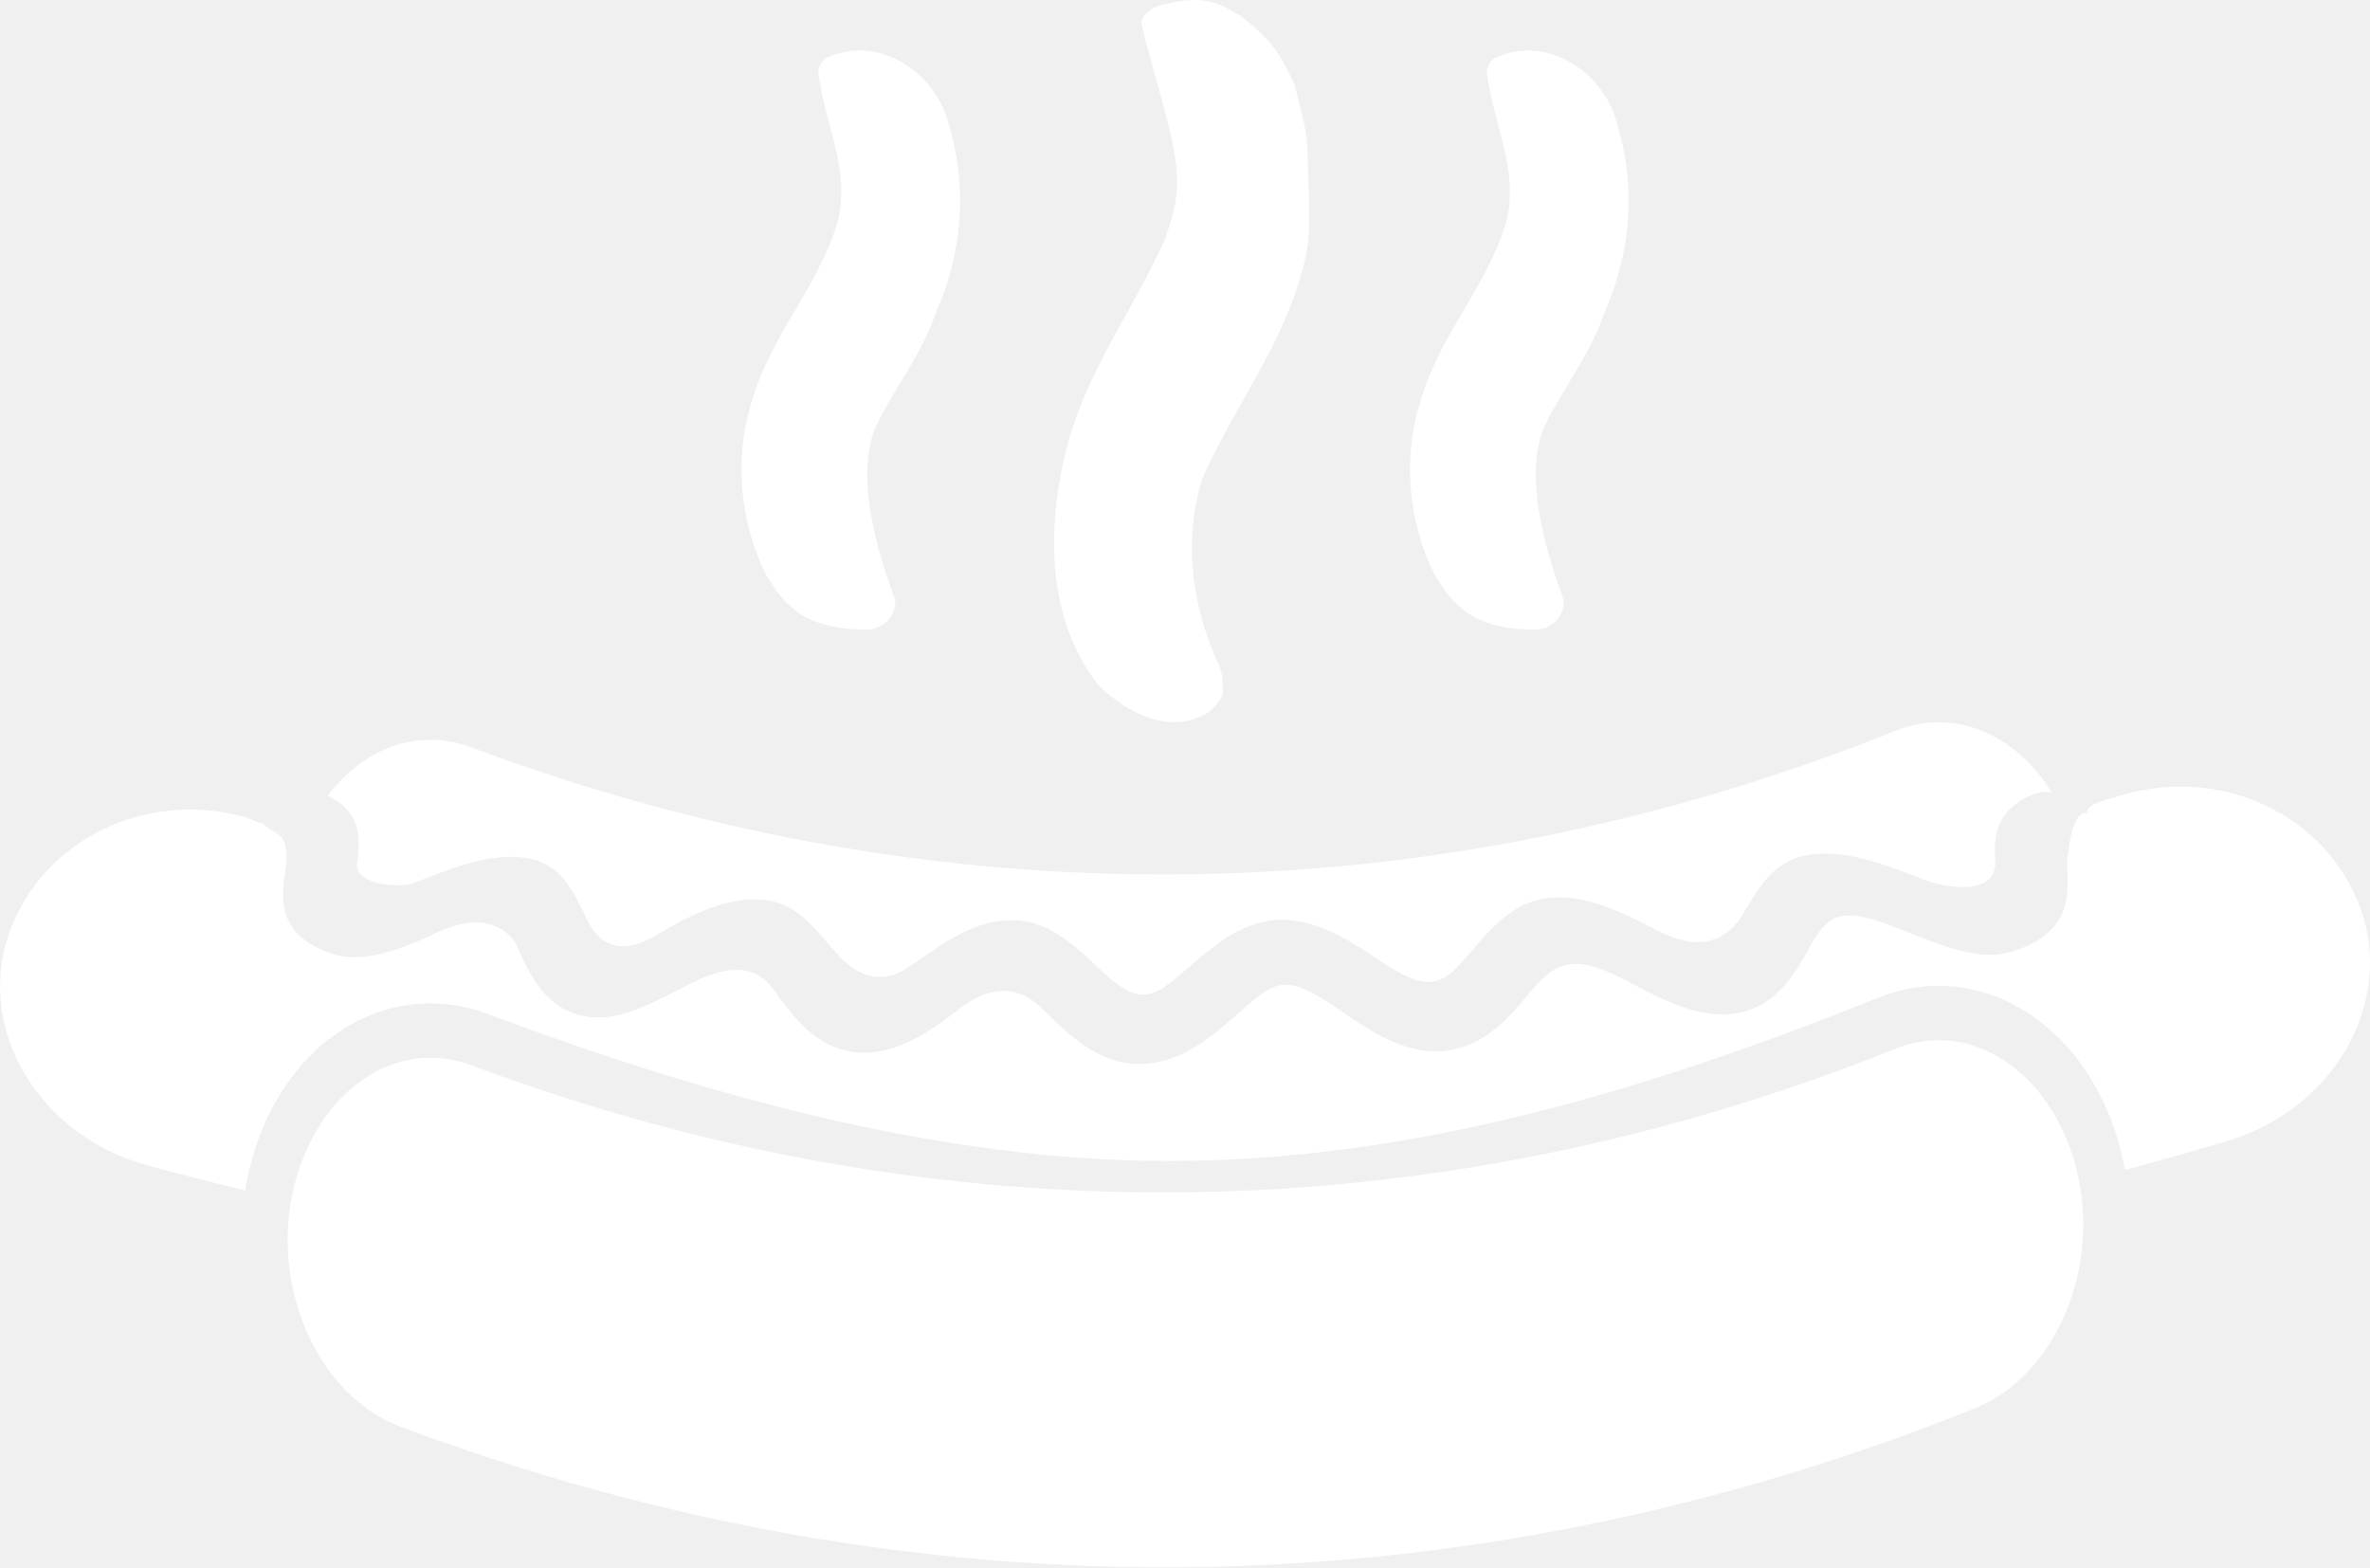
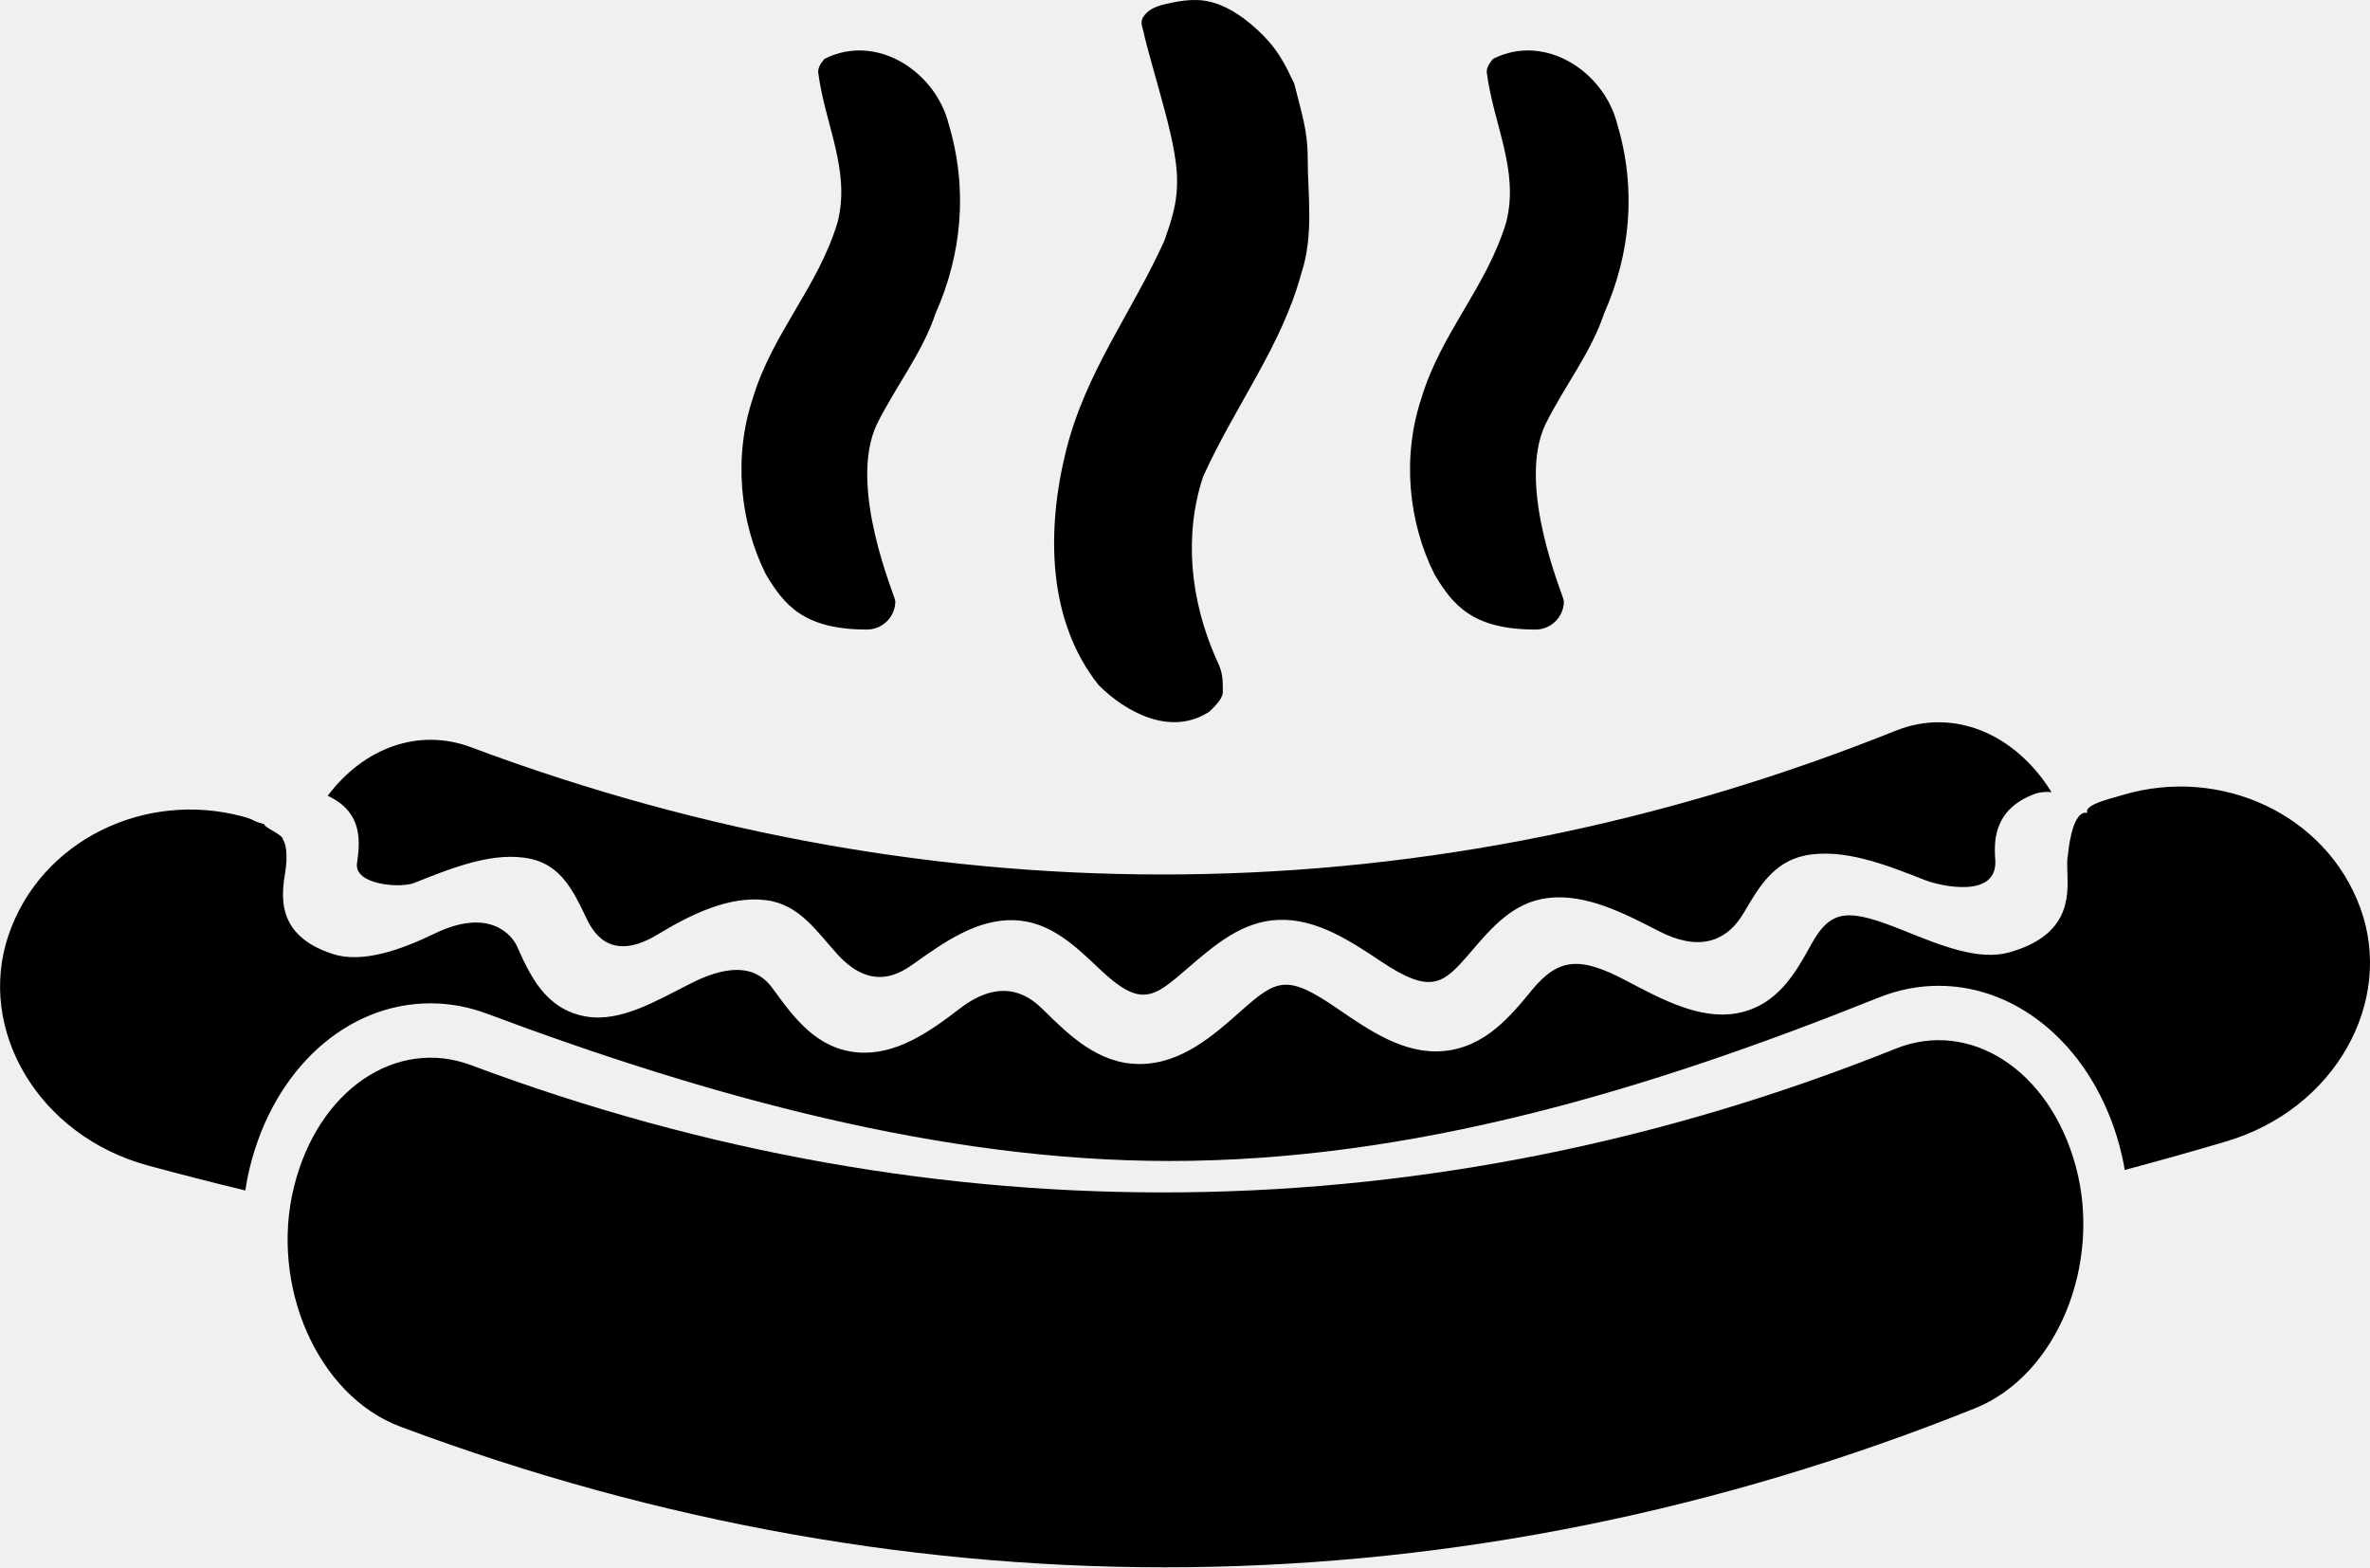
- <svg xmlns="http://www.w3.org/2000/svg" version="1.1" id="Layer_1" x="0px" y="0px" width="70.73px" height="46.773px" viewBox="0 0 70.73 46.773" enable-background="new 0 0 70.73 46.773" xml:space="preserve">
-   <path fill="#FFFFFF" d="M61.95 34.811c0.785 2.902-0.547 6.232-3.014 7.22 -15.289 6.133-31.558 6.322-46.986 0.546 -2.49-0.931-3.898-4.229-3.179-7.147l0 0c0.719-2.925 3.072-4.468 5.284-3.643 13.964 5.228 28.688 5.058 42.528-0.494C58.774 30.416 61.161 31.905 61.95 34.811L61.95 34.811z" />
-   <path fill="#FFFFFF" d="M9.801 23.759c1.056 0.502 0.936 1.401 0.853 2.009 -0.086 0.639 1.294 0.747 1.708 0.582 1.137-0.455 2.409-0.966 3.504-0.712 0.887 0.206 1.253 0.968 1.613 1.72 0.169 0.352 0.659 1.434 2.152 0.528 0.98-0.594 2.132-1.161 3.229-1.022 0.998 0.125 1.506 0.928 2.13 1.613 1.052 1.158 1.914 0.543 2.298 0.271 0.887-0.629 1.874-1.331 2.993-1.285 1.047 0.041 1.791 0.748 2.521 1.443 1.267 1.205 1.627 0.863 2.656-0.022 0.8-0.688 1.612-1.388 2.692-1.431 1.137-0.047 2.155 0.633 3.068 1.241 1.516 1.012 1.861 0.668 2.681-0.289 0.628-0.735 1.267-1.48 2.298-1.606 1.126-0.137 2.278 0.457 3.309 0.989 1.136 0.586 1.996 0.378 2.541-0.556 0.436-0.745 0.877-1.5 1.805-1.696 1.14-0.239 2.438 0.272 3.596 0.729 0.438 0.173 2.191 0.582 2.098-0.62 -0.047-0.604-0.012-1.505 1.17-1.948 0.152-0.058 0.329-0.074 0.51-0.056 -1.094-1.758-2.928-2.521-4.645-1.836 -13.84 5.551-28.564 5.722-42.528 0.494 -1.564-0.583-3.196 0.018-4.274 1.451C9.787 23.753 9.794 23.756 9.801 23.759z" />
-   <path fill="#FFFFFF" d="M70.439 27.092c-1.025-2.801-4.171-4.227-7.067-3.373 -0.409 0.121-1.188 0.3-1.076 0.539 -0.023-0.002-0.046-0.004-0.066-0.004 -0.416 0.028-0.511 1.234-0.511 1.234 -0.03 0.123-0.03 0.295-0.02 0.552 0.026 0.737 0.065 1.878-1.741 2.384 -0.9 0.252-2.027-0.202-3.107-0.638 -1.686-0.681-2.202-0.682-2.802 0.409 -0.471 0.85-1.015 1.834-2.235 2.048 -1.082 0.187-2.203-0.407-3.273-0.972 -1.37-0.726-2.021-0.695-2.818 0.271 -0.654 0.797-1.413 1.719-2.654 1.826 -1.164 0.098-2.185-0.602-3.156-1.269 -1.501-1.032-1.805-0.882-2.876 0.071 -0.827 0.734-1.784 1.584-3.032 1.584 -1.226 0-2.103-0.863-2.863-1.612 -0.318-0.312-1.141-1.088-2.507-0.036 -0.915 0.705-1.915 1.396-3.041 1.302 -1.22-0.104-1.901-1.041-2.491-1.85 -0.238-0.328-0.787-1.064-2.463-0.221 -1.063 0.534-2.128 1.187-3.175 0.995 -1.194-0.221-1.647-1.226-2.037-2.094 -0.145-0.32-0.812-1.173-2.461-0.375 -1.031 0.499-2.168 0.889-3.032 0.609 -1.728-0.558-1.532-1.764-1.419-2.469 0.072-0.446 0.025-0.838-0.073-0.941 0.034-0.141-0.566-0.363-0.556-0.467 -0.423-0.109-0.22-0.113-0.642-0.227 -2.917-0.787-6.027 0.711-6.989 3.535 -0.961 2.818 0.884 5.994 4.167 6.882 0.963 0.261 1.929 0.509 2.897 0.743C7.354 35.3 7.4 35.066 7.457 34.836c0.72-2.926 2.886-4.893 5.391-4.893 0.568 0 1.132 0.104 1.677 0.306 6.582 2.466 13.567 4.399 20.373 4.399 0 0 0.001 0 0.002 0 7.241 0 14.237-2.097 21.178-4.881 0.576-0.23 1.174-0.347 1.779-0.347 2.453 0 4.622 1.915 5.395 4.767 0.064 0.241 0.118 0.484 0.159 0.729 1.01-0.269 2.017-0.552 3.021-0.85C69.694 33.104 71.466 29.888 70.439 27.092z" />
-   <path fill="#FFFFFF" d="M27.922 9.351c0.779-1.753 0.974-3.701 0.39-5.649 -0.39-1.559-2.143-2.728-3.701-1.948 0 0-0.195 0.194-0.195 0.389 0.195 1.559 0.973 2.922 0.584 4.48 -0.584 1.948-1.947 3.312-2.532 5.259 -0.585 1.753-0.39 3.702 0.389 5.26 0.537 0.895 1.115 1.646 3.015 1.646 0.468 0 0.848-0.38 0.848-0.848 0-0.131-1.434-3.417-0.551-5.279C26.753 11.493 27.532 10.52 27.922 9.351z" />
-   <path fill="#FFFFFF" d="M47.874 9.351c0.78-1.753 0.974-3.701 0.39-5.649 -0.39-1.559-2.144-2.728-3.701-1.948 0 0-0.194 0.194-0.194 0.389 0.194 1.559 0.974 2.922 0.585 4.48 -0.585 1.948-1.949 3.312-2.533 5.259 -0.585 1.753-0.39 3.702 0.39 5.26 0.537 0.895 1.115 1.646 3.014 1.646 0.469 0 0.848-0.38 0.848-0.848 0-0.131-1.434-3.417-0.551-5.279C46.707 11.493 47.485 10.52 47.874 9.351z" />
-   <path fill="#FFFFFF" d="M38.829 8.182c0.391-1.169 0.197-2.338 0.197-3.506 0-0.779-0.197-1.364-0.391-2.143 -0.018-0.076-0.069-0.155-0.103-0.226 -0.035-0.075-0.071-0.149-0.107-0.223 -0.075-0.147-0.156-0.292-0.246-0.431 -0.185-0.284-0.409-0.54-0.659-0.769 -0.251-0.231-0.527-0.441-0.826-0.604 -0.289-0.156-0.607-0.264-0.936-0.278 -0.263-0.011-0.527 0.023-0.784 0.078 -0.252 0.054-0.522 0.104-0.725 0.276C34.2 0.398 34.154 0.45 34.12 0.505c-0.076 0.122-0.055 0.238-0.013 0.368 0.026 0.082 0.036 0.167 0.058 0.249 0.027 0.103 0.053 0.204 0.08 0.306 0.055 0.207 0.111 0.412 0.169 0.618 0.116 0.418 0.235 0.835 0.346 1.254 0.108 0.408 0.211 0.819 0.283 1.235 0.072 0.41 0.109 0.826 0.069 1.241 -0.041 0.439-0.171 0.861-0.317 1.275 -0.018 0.05-0.032 0.105-0.055 0.154 -0.974 2.143-2.337 3.896-2.922 6.233 -0.584 2.338-0.584 5.064 0.974 7.013 0.779 0.778 2.143 1.559 3.312 0.778 0.194-0.194 0.39-0.39 0.39-0.584 0-0.39 0-0.584-0.195-0.974 -0.779-1.753-0.974-3.702-0.391-5.454C36.882 12.078 38.247 10.325 38.829 8.182z" />
+ <svg xmlns="http://www.w3.org/2000/svg" width="70.73px" height="46.773px" viewBox="0 0 70.73 46.773">
+   <path class="bun" d="M61.95 34.811c0.785 2.902-0.547 6.232-3.014 7.22 -15.289 6.133-31.558 6.322-46.986 0.546 -2.49-0.931-3.898-4.229-3.179-7.147l0 0c0.719-2.925 3.072-4.468 5.284-3.643 13.964 5.228 28.688 5.058 42.528-0.494C58.774 30.416 61.161 31.905 61.95 34.811L61.95 34.811z" />
+   <path class="mustard" d="M9.801 23.759c1.056 0.502 0.936 1.401 0.853 2.009 -0.086 0.639 1.294 0.747 1.708 0.582 1.137-0.455 2.409-0.966 3.504-0.712 0.887 0.206 1.253 0.968 1.613 1.72 0.169 0.352 0.659 1.434 2.152 0.528 0.98-0.594 2.132-1.161 3.229-1.022 0.998 0.125 1.506 0.928 2.13 1.613 1.052 1.158 1.914 0.543 2.298 0.271 0.887-0.629 1.874-1.331 2.993-1.285 1.047 0.041 1.791 0.748 2.521 1.443 1.267 1.205 1.627 0.863 2.656-0.022 0.8-0.688 1.612-1.388 2.692-1.431 1.137-0.047 2.155 0.633 3.068 1.241 1.516 1.012 1.861 0.668 2.681-0.289 0.628-0.735 1.267-1.48 2.298-1.606 1.126-0.137 2.278 0.457 3.309 0.989 1.136 0.586 1.996 0.378 2.541-0.556 0.436-0.745 0.877-1.5 1.805-1.696 1.14-0.239 2.438 0.272 3.596 0.729 0.438 0.173 2.191 0.582 2.098-0.62 -0.047-0.604-0.012-1.505 1.17-1.948 0.152-0.058 0.329-0.074 0.51-0.056 -1.094-1.758-2.928-2.521-4.645-1.836 -13.84 5.551-28.564 5.722-42.528 0.494 -1.564-0.583-3.196 0.018-4.274 1.451C9.787 23.753 9.794 23.756 9.801 23.759z" />
+   <path class="hotdog" d="M70.439 27.092c-1.025-2.801-4.171-4.227-7.067-3.373 -0.409 0.121-1.188 0.3-1.076 0.539 -0.023-0.002-0.046-0.004-0.066-0.004 -0.416 0.028-0.511 1.234-0.511 1.234 -0.03 0.123-0.03 0.295-0.02 0.552 0.026 0.737 0.065 1.878-1.741 2.384 -0.9 0.252-2.027-0.202-3.107-0.638 -1.686-0.681-2.202-0.682-2.802 0.409 -0.471 0.85-1.015 1.834-2.235 2.048 -1.082 0.187-2.203-0.407-3.273-0.972 -1.37-0.726-2.021-0.695-2.818 0.271 -0.654 0.797-1.413 1.719-2.654 1.826 -1.164 0.098-2.185-0.602-3.156-1.269 -1.501-1.032-1.805-0.882-2.876 0.071 -0.827 0.734-1.784 1.584-3.032 1.584 -1.226 0-2.103-0.863-2.863-1.612 -0.318-0.312-1.141-1.088-2.507-0.036 -0.915 0.705-1.915 1.396-3.041 1.302 -1.22-0.104-1.901-1.041-2.491-1.85 -0.238-0.328-0.787-1.064-2.463-0.221 -1.063 0.534-2.128 1.187-3.175 0.995 -1.194-0.221-1.647-1.226-2.037-2.094 -0.145-0.32-0.812-1.173-2.461-0.375 -1.031 0.499-2.168 0.889-3.032 0.609 -1.728-0.558-1.532-1.764-1.419-2.469 0.072-0.446 0.025-0.838-0.073-0.941 0.034-0.141-0.566-0.363-0.556-0.467 -0.423-0.109-0.22-0.113-0.642-0.227 -2.917-0.787-6.027 0.711-6.989 3.535 -0.961 2.818 0.884 5.994 4.167 6.882 0.963 0.261 1.929 0.509 2.897 0.743C7.354 35.3 7.4 35.066 7.457 34.836c0.72-2.926 2.886-4.893 5.391-4.893 0.568 0 1.132 0.104 1.677 0.306 6.582 2.466 13.567 4.399 20.373 4.399 0 0 0.001 0 0.002 0 7.241 0 14.237-2.097 21.178-4.881 0.576-0.23 1.174-0.347 1.779-0.347 2.453 0 4.622 1.915 5.395 4.767 0.064 0.241 0.118 0.484 0.159 0.729 1.01-0.269 2.017-0.552 3.021-0.85C69.694 33.104 71.466 29.888 70.439 27.092z" />
+   <path class="steam steam-left" d="M27.922 9.351c0.779-1.753 0.974-3.701 0.39-5.649 -0.39-1.559-2.143-2.728-3.701-1.948 0 0-0.195 0.194-0.195 0.389 0.195 1.559 0.973 2.922 0.584 4.48 -0.584 1.948-1.947 3.312-2.532 5.259 -0.585 1.753-0.39 3.702 0.389 5.26 0.537 0.895 1.115 1.646 3.015 1.646 0.468 0 0.848-0.38 0.848-0.848 0-0.131-1.434-3.417-0.551-5.279C26.753 11.493 27.532 10.52 27.922 9.351z" />
+   <path class="steam steam-right" d="M47.874 9.351c0.78-1.753 0.974-3.701 0.39-5.649 -0.39-1.559-2.144-2.728-3.701-1.948 0 0-0.194 0.194-0.194 0.389 0.194 1.559 0.974 2.922 0.585 4.48 -0.585 1.948-1.949 3.312-2.533 5.259 -0.585 1.753-0.39 3.702 0.39 5.26 0.537 0.895 1.115 1.646 3.014 1.646 0.469 0 0.848-0.38 0.848-0.848 0-0.131-1.434-3.417-0.551-5.279C46.707 11.493 47.485 10.52 47.874 9.351z" />
+   <path class="steam steam-middle" d="M38.829 8.182c0.391-1.169 0.197-2.338 0.197-3.506 0-0.779-0.197-1.364-0.391-2.143 -0.018-0.076-0.069-0.155-0.103-0.226 -0.035-0.075-0.071-0.149-0.107-0.223 -0.075-0.147-0.156-0.292-0.246-0.431 -0.185-0.284-0.409-0.54-0.659-0.769 -0.251-0.231-0.527-0.441-0.826-0.604 -0.289-0.156-0.607-0.264-0.936-0.278 -0.263-0.011-0.527 0.023-0.784 0.078 -0.252 0.054-0.522 0.104-0.725 0.276C34.2 0.398 34.154 0.45 34.12 0.505c-0.076 0.122-0.055 0.238-0.013 0.368 0.026 0.082 0.036 0.167 0.058 0.249 0.027 0.103 0.053 0.204 0.08 0.306 0.055 0.207 0.111 0.412 0.169 0.618 0.116 0.418 0.235 0.835 0.346 1.254 0.108 0.408 0.211 0.819 0.283 1.235 0.072 0.41 0.109 0.826 0.069 1.241 -0.041 0.439-0.171 0.861-0.317 1.275 -0.018 0.05-0.032 0.105-0.055 0.154 -0.974 2.143-2.337 3.896-2.922 6.233 -0.584 2.338-0.584 5.064 0.974 7.013 0.779 0.778 2.143 1.559 3.312 0.778 0.194-0.194 0.39-0.39 0.39-0.584 0-0.39 0-0.584-0.195-0.974 -0.779-1.753-0.974-3.702-0.391-5.454C36.882 12.078 38.247 10.325 38.829 8.182z" />
</svg>
